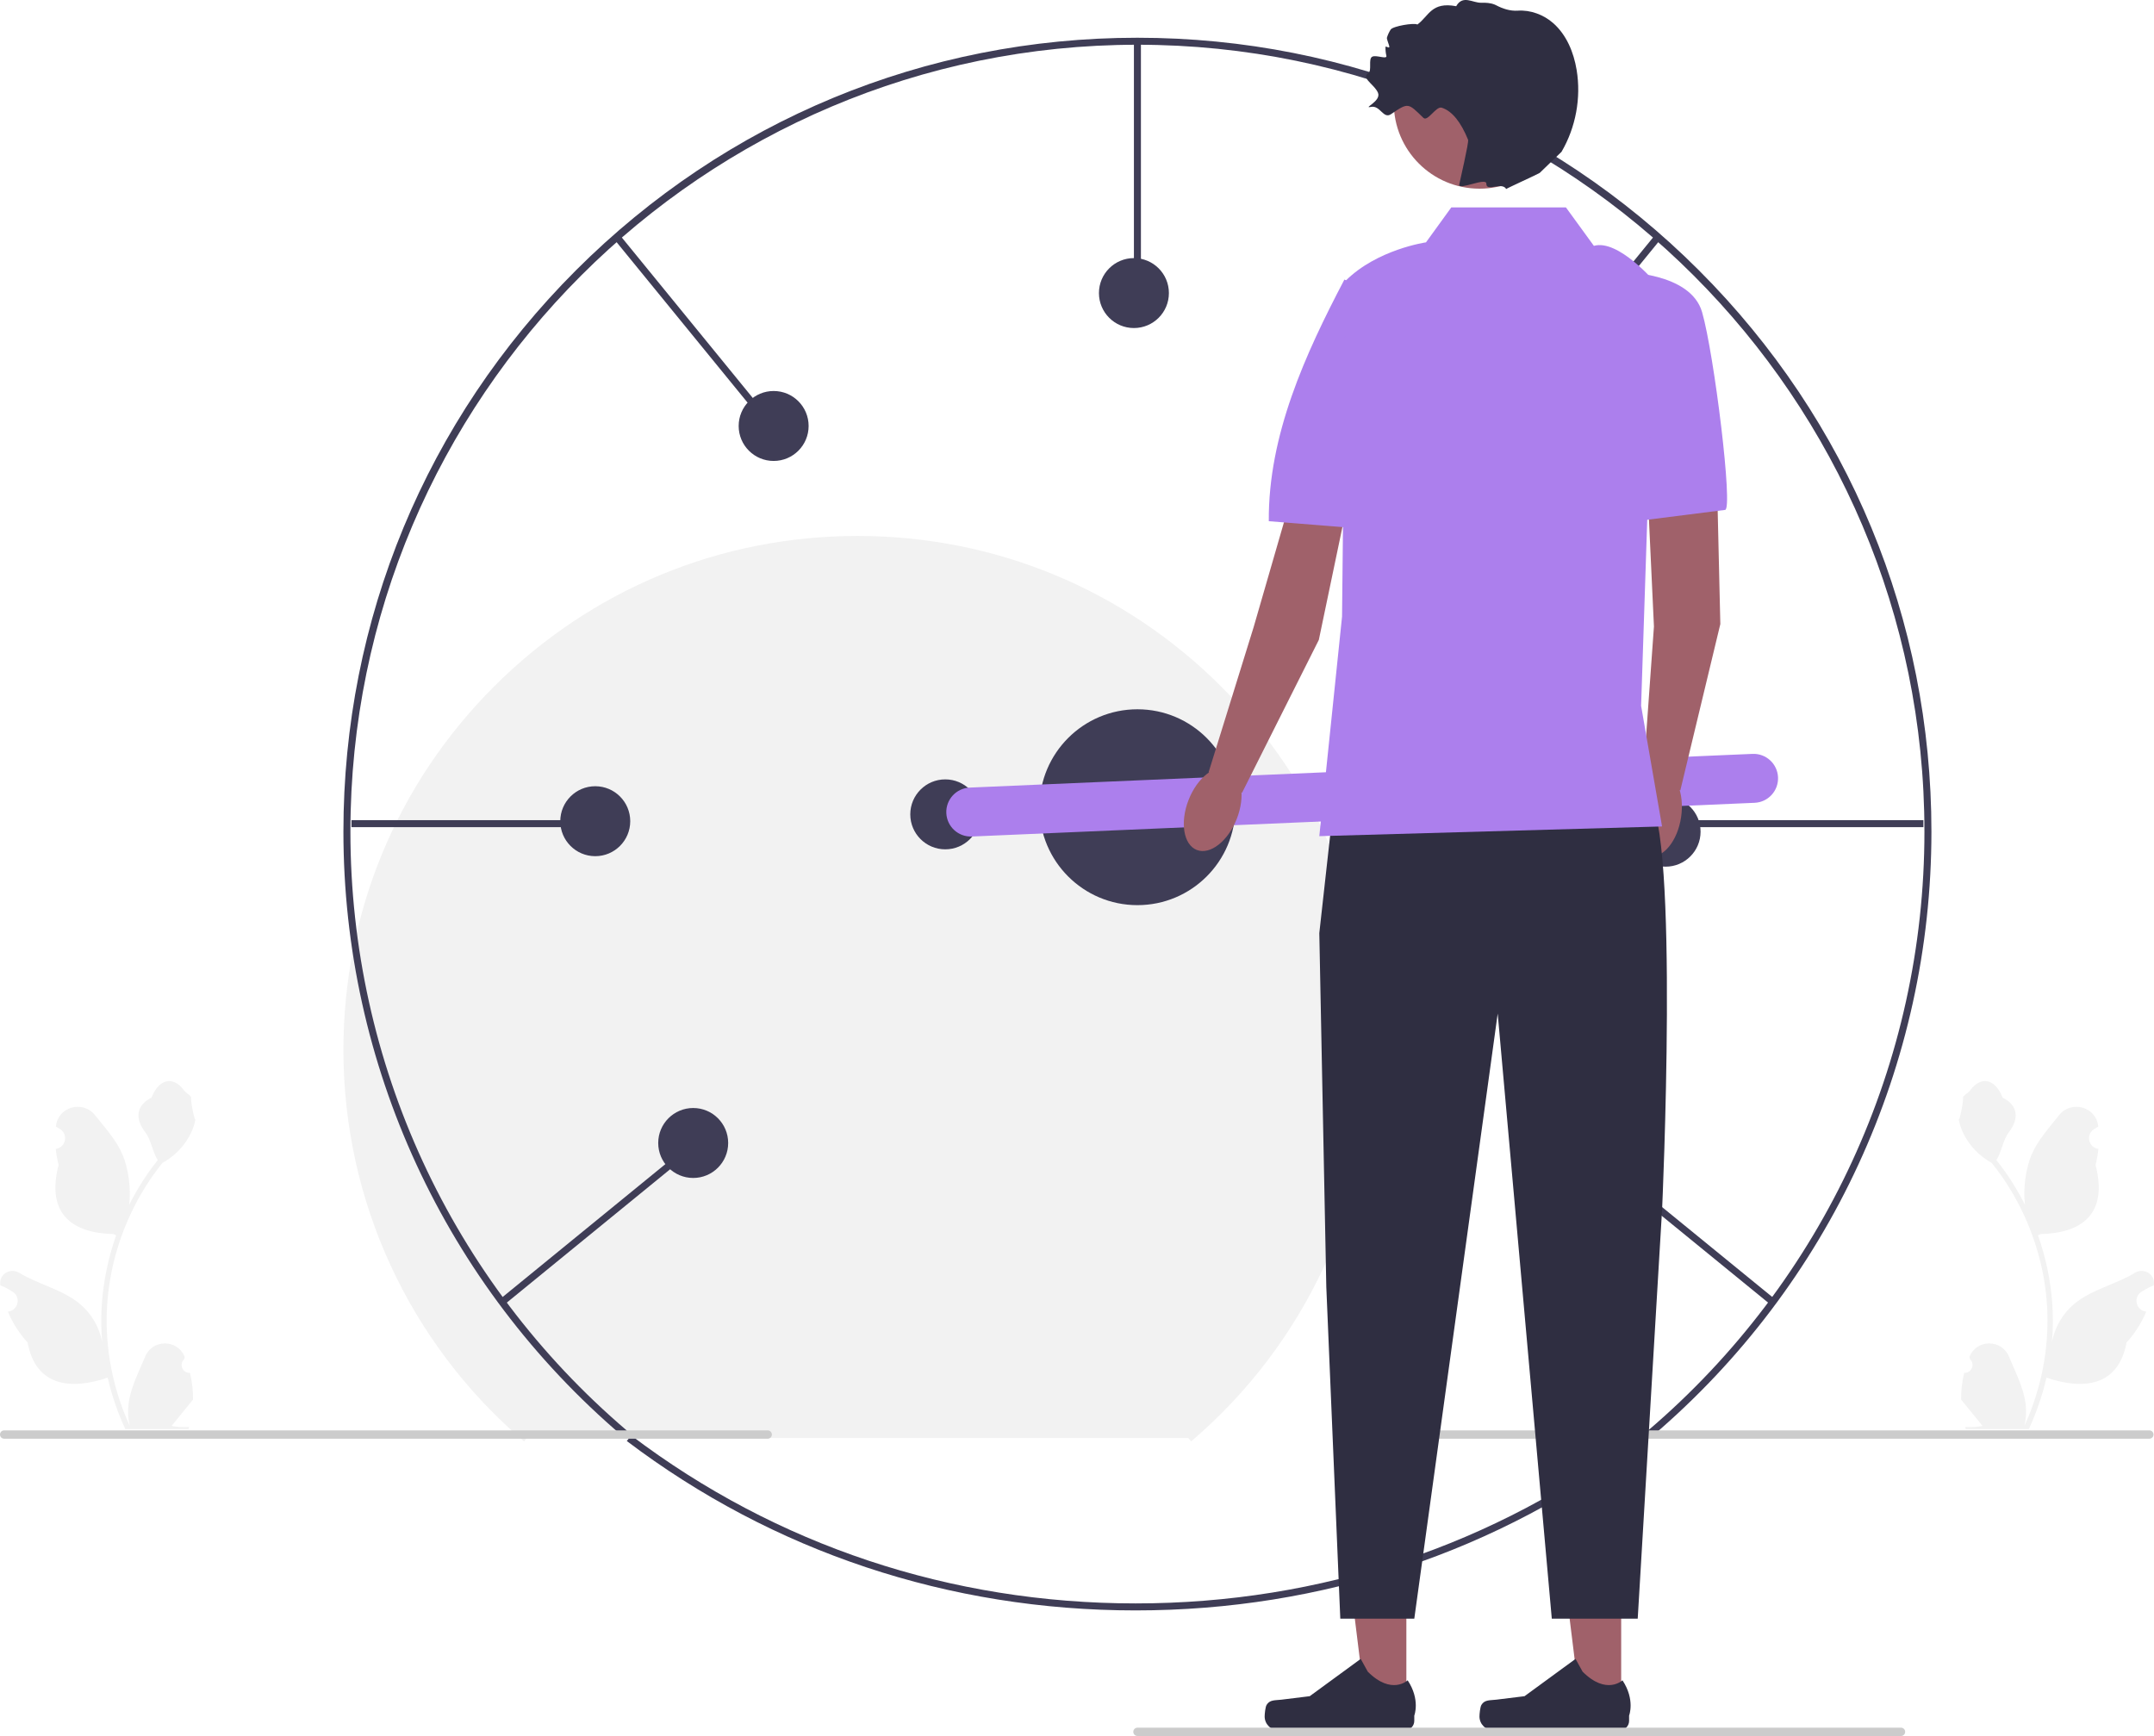
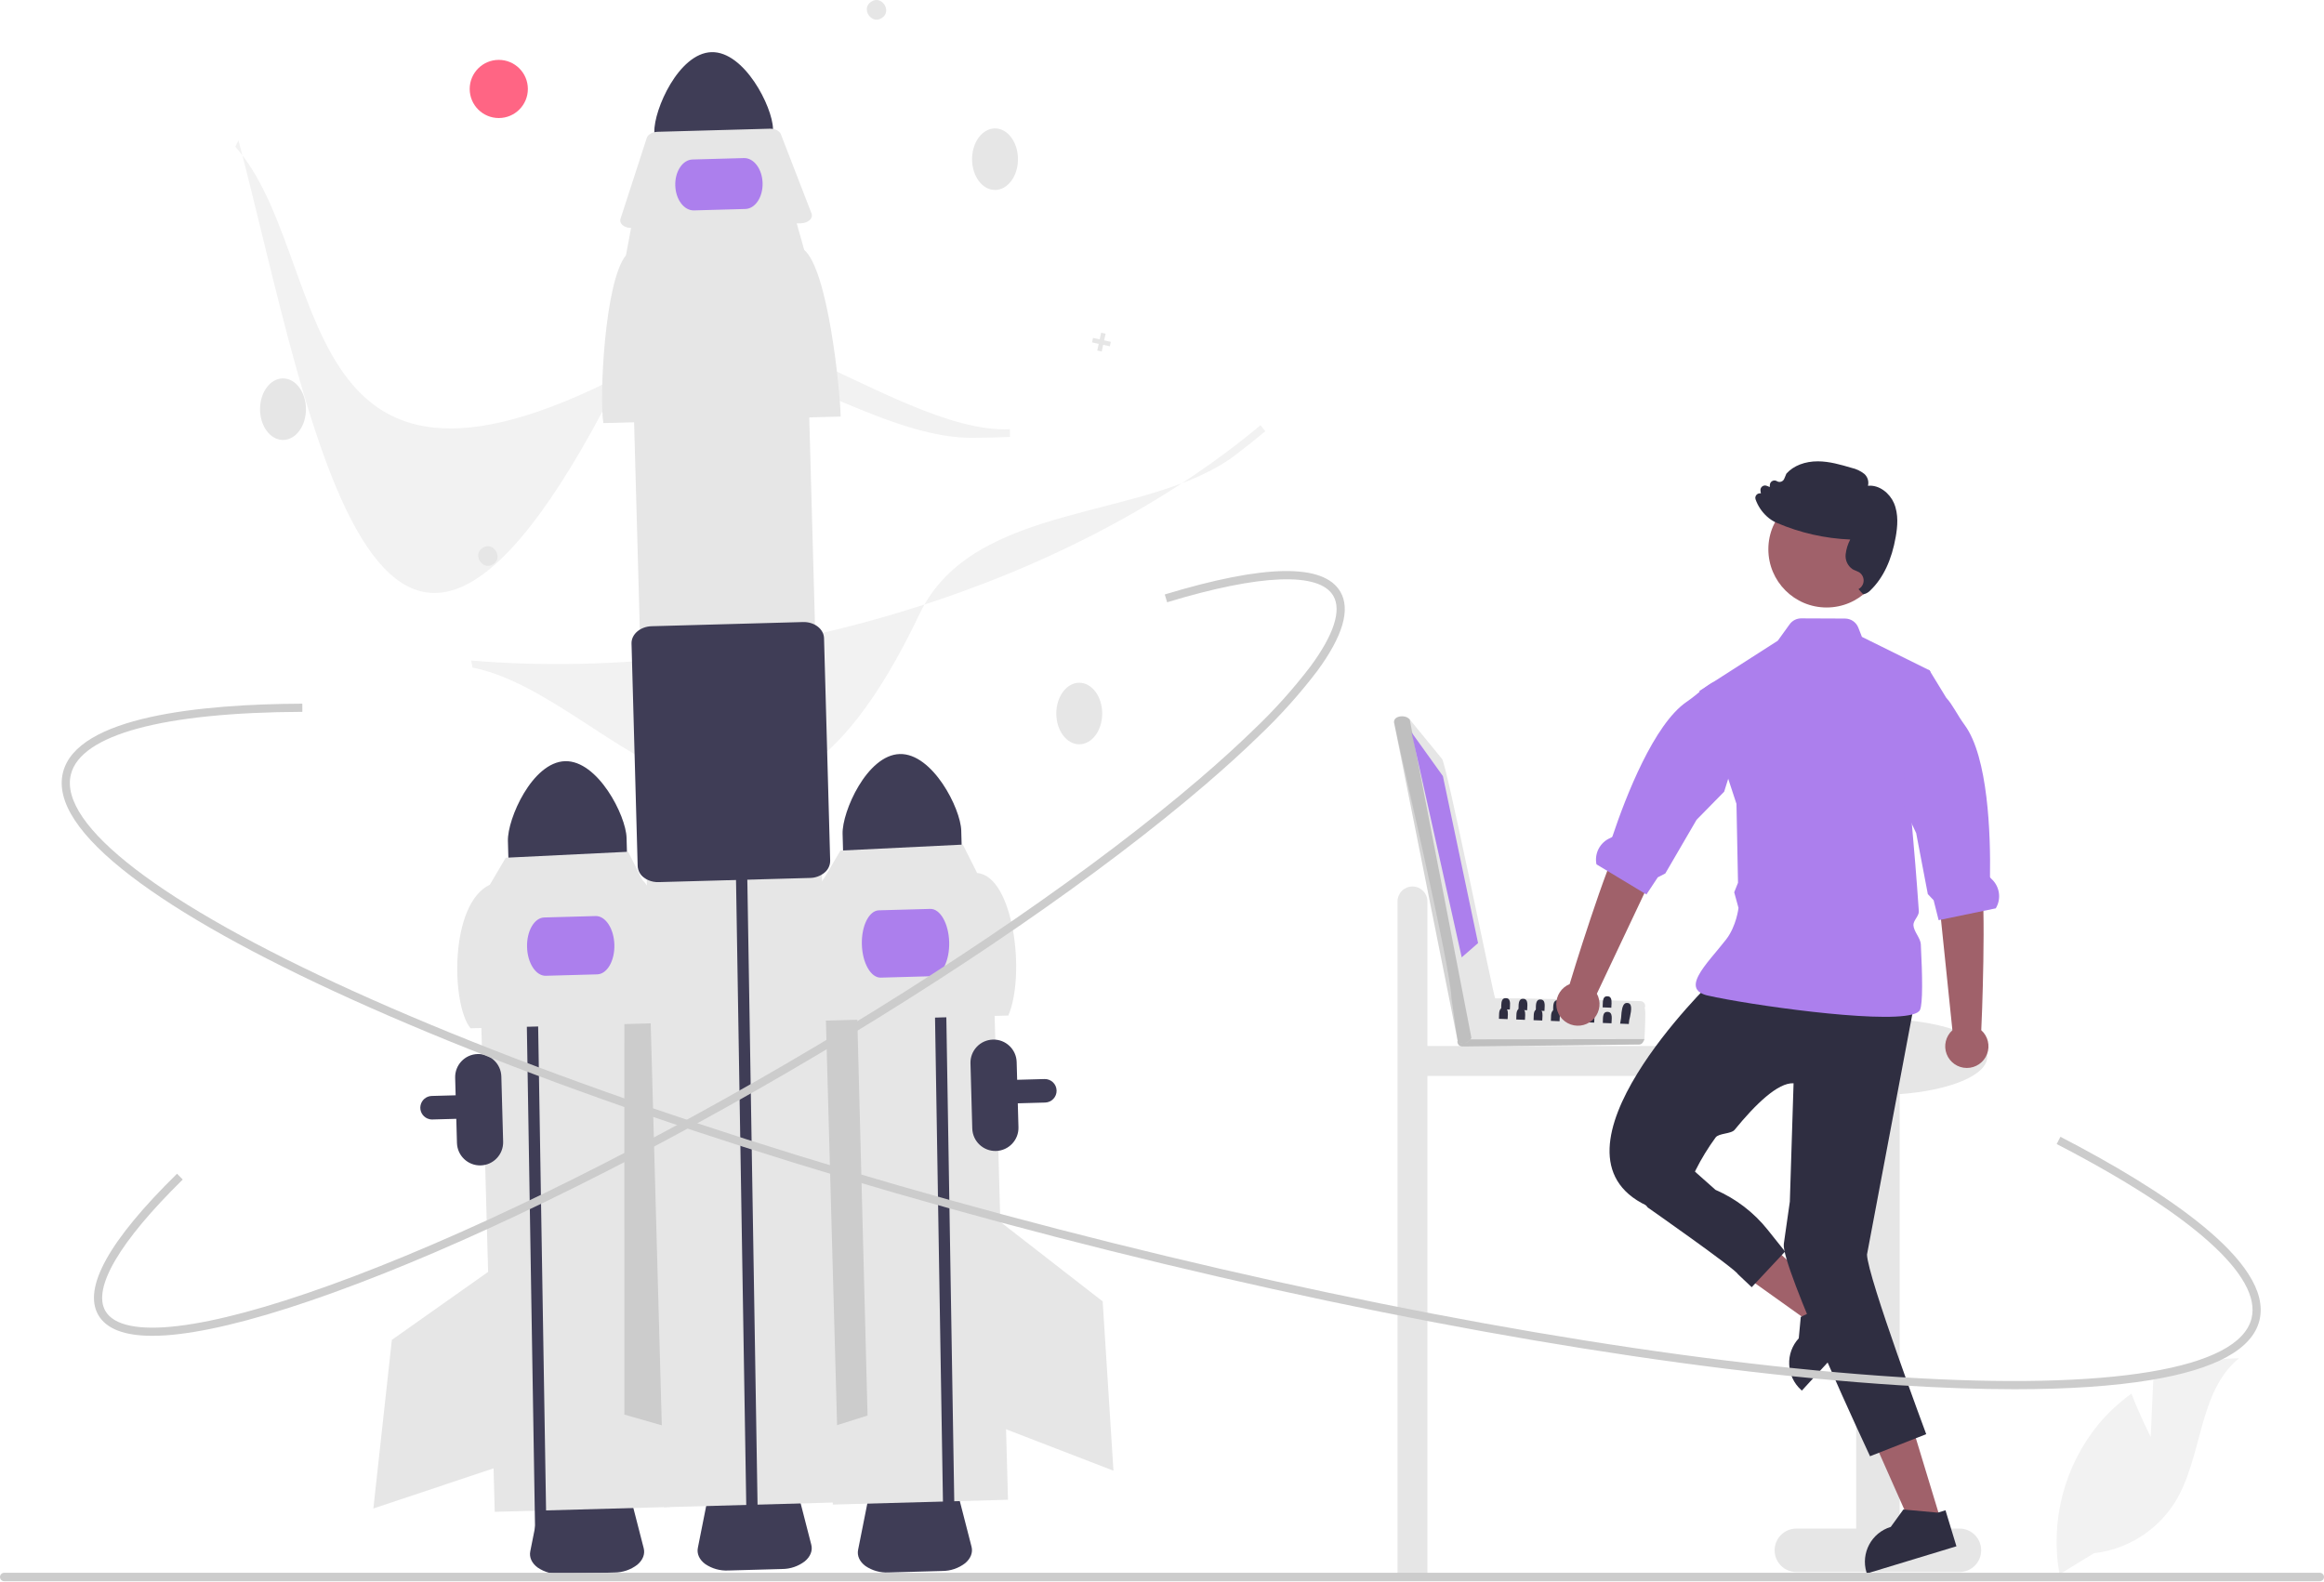
- <svg xmlns="http://www.w3.org/2000/svg" width="615.81" height="496.342" viewBox="0 0 615.81 496.342">
-   <path d="M324.648,460.435c-53.301,0-103.599-16.748-145.455-48.435l1.277-1.574c41.488,31.407,91.344,48.009,144.178,48.009,52.875,0,102.762-16.625,144.268-48.077l1.278,1.574c-41.874,31.73-92.203,48.503-145.545,48.503Z" fill="#3f3d56" />
-   <g>
-     <path d="M561.551,392.516c2.066,.129,3.208-2.437,1.645-3.933l-.155-.618c.02-.05,.041-.099,.062-.148,2.089-4.982,9.17-4.947,11.241,.042,1.839,4.428,4.179,8.864,4.756,13.546,.258,2.067,.142,4.172-.316,6.2,4.308-9.411,6.575-19.687,6.575-30.021,0-2.597-.142-5.193-.433-7.783-.239-2.119-.568-4.224-.995-6.31-2.306-11.277-7.299-22.018-14.5-30.99-3.462-1.892-6.349-4.851-8.093-8.397-.626-1.279-1.117-2.655-1.35-4.056,.394,.052,1.486-5.949,1.188-6.317,.549-.833,1.532-1.247,2.131-2.06,2.982-4.043,7.091-3.337,9.236,2.157,4.582,2.313,4.627,6.148,1.815,9.837-1.789,2.347-2.035,5.522-3.604,8.035,.162,.207,.329,.407,.491,.614,2.961,3.798,5.522,7.88,7.681,12.169-.61-4.766,.291-10.508,1.826-14.21,1.748-4.217,5.025-7.769,7.91-11.415,3.466-4.379,10.573-2.468,11.184,3.083,.006,.054,.012,.107,.017,.161-.429,.242-.848,.499-1.259,.77-2.339,1.547-1.531,5.174,1.241,5.602l.063,.01c-.155,1.544-.42,3.074-.807,4.579,3.702,14.316-4.29,19.53-15.701,19.764-.252,.129-.497,.258-.749,.381,1.156,3.255,2.08,6.594,2.764,9.979,.614,2.99,1.04,6.013,1.279,9.049,.297,3.83,.271,7.68-.052,11.503l.019-.136c.82-4.211,3.107-8.145,6.427-10.87,4.946-4.063,11.933-5.559,17.268-8.824,2.568-1.572,5.859,.459,5.411,3.437l-.022,.143c-.794,.323-1.569,.698-2.319,1.117-.429,.242-.848,.499-1.259,.77-2.339,1.547-1.531,5.174,1.241,5.602l.063,.01c.045,.006,.084,.013,.129,.019-1.363,3.236-3.262,6.239-5.639,8.829-2.315,12.497-12.256,13.683-22.89,10.044h-.006c-1.163,5.064-2.861,10.011-5.044,14.726h-18.02c-.065-.2-.123-.407-.181-.607,1.666,.103,3.346,.006,4.986-.297-1.337-1.641-2.674-3.294-4.011-4.935-.032-.032-.058-.065-.084-.097-.678-.84-1.363-1.673-2.041-2.512l-0-.001c-.042-2.578,.267-5.147,.879-7.64l.001-0Z" fill="#f2f2f2" />
-     <path d="M54.3,392.516c-2.066,.129-3.208-2.437-1.645-3.933l.155-.618c-.02-.05-.041-.099-.062-.148-2.089-4.982-9.17-4.947-11.241,.042-1.839,4.428-4.179,8.864-4.756,13.546-.258,2.067-.142,4.172,.316,6.2-4.308-9.411-6.575-19.687-6.575-30.021,0-2.597,.142-5.193,.433-7.783,.239-2.119,.568-4.224,.995-6.31,2.306-11.277,7.299-22.018,14.5-30.99,3.462-1.892,6.349-4.851,8.093-8.397,.626-1.279,1.117-2.655,1.35-4.056-.394,.052-1.486-5.949-1.188-6.317-.549-.833-1.532-1.247-2.131-2.06-2.982-4.043-7.091-3.337-9.236,2.157-4.582,2.313-4.627,6.148-1.815,9.837,1.789,2.347,2.035,5.522,3.604,8.035-.162,.207-.329,.407-.491,.614-2.961,3.798-5.522,7.88-7.681,12.169,.61-4.766-.291-10.508-1.826-14.21-1.748-4.217-5.025-7.769-7.91-11.415-3.466-4.379-10.573-2.468-11.184,3.083-.006,.054-.012,.107-.017,.161,.429,.242,.848,.499,1.259,.77,2.339,1.547,1.531,5.174-1.241,5.602l-.063,.01c.155,1.544,.42,3.074,.807,4.579-3.702,14.316,4.29,19.53,15.701,19.764,.252,.129,.497,.258,.749,.381-1.156,3.255-2.08,6.594-2.764,9.979-.614,2.99-1.04,6.013-1.279,9.049-.297,3.83-.271,7.68,.052,11.503l-.019-.136c-.82-4.211-3.107-8.145-6.427-10.87-4.946-4.063-11.933-5.559-17.268-8.824-2.568-1.572-5.859,.459-5.411,3.437l.022,.143c.794,.323,1.569,.698,2.319,1.117,.429,.242,.848,.499,1.259,.77,2.339,1.547,1.531,5.174-1.241,5.602l-.063,.01c-.045,.006-.084,.013-.129,.019,1.363,3.236,3.262,6.239,5.639,8.829,2.315,12.497,12.256,13.683,22.89,10.044h.006c1.163,5.064,2.861,10.011,5.044,14.726h18.02c.065-.2,.123-.407,.181-.607-1.666,.103-3.346,.006-4.986-.297,1.337-1.641,2.674-3.294,4.011-4.935,.032-.032,.058-.065,.084-.097,.678-.84,1.363-1.673,2.041-2.512l0-.001c.042-2.578-.267-5.147-.879-7.64l-.001-0Z" fill="#f2f2f2" />
-     <path d="M150.665,411.125l-.84,.985c-32.821-27.992-51.645-68.769-51.645-111.876,0-39.266,15.29-76.181,43.054-103.946,27.764-27.764,64.679-43.054,103.946-43.054s76.181,15.29,103.946,43.054c27.764,27.764,43.054,64.679,43.054,103.946,0,43.107-18.824,83.884-51.645,111.876l-.84-.985" fill="#f2f2f2" />
-     <path d="M472.428,410.552l-1.298-1.521c50.237-42.845,79.049-105.26,79.049-171.239,0-124.065-100.935-225-225-225S100.179,113.726,100.179,237.792c0,65.979,28.812,128.395,79.049,171.239l-1.298,1.521c-50.683-43.226-79.751-106.194-79.751-172.761,0-60.636,23.612-117.641,66.485-160.515C207.539,34.403,264.544,10.792,325.179,10.792s117.641,23.612,160.515,66.485c42.874,42.874,66.485,99.879,66.485,160.515,0,66.566-29.068,129.535-79.751,172.761Z" fill="#3f3d56" />
-     <path d="M395,410.152c0,.66,.53,1.19,1.19,1.19h218.29c.66,0,1.19-.53,1.19-1.19,0-.66-.53-1.19-1.19-1.19h-218.29c-.66,0-1.19,.53-1.19,1.19Z" fill="#ccc" />
-     <rect x="324.179" y="11.792" width="2" height="69.402" fill="#3f3d56" />
-     <rect x="100.479" y="234.493" width="69.401" height="2" fill="#3f3d56" />
-     <rect x="197.179" y="59.792" width="2" height="69.401" transform="translate(-15.10394 146.5896) rotate(-39.21836)" fill="#3f3d56" />
-     <rect x="135.478" y="349.492" width="69.402" height="2" transform="translate(-183.314 186.6379) rotate(-39.23231)" fill="#3f3d56" />
-     <rect x="480.479" y="234.493" width="69.401" height="2" fill="#3f3d56" />
-     <rect x="417.479" y="93.492" width="69.401" height="2" transform="translate(93.08822 385.0928) rotate(-50.78538)" fill="#3f3d56" />
-     <rect x="479.18" y="315.791" width="2" height="69.402" transform="translate(-94.96923 500.8953) rotate(-50.78127)" fill="#3f3d56" />
-     <circle cx="325.179" cy="230.792" r="28" fill="#3f3d56" />
-     <circle cx="454.179" cy="327.792" r="10" fill="#3f3d56" />
-     <circle cx="476.179" cy="237.792" r="10" fill="#3f3d56" />
-     <circle cx="428.179" cy="121.792" r="10" fill="#3f3d56" />
-     <circle cx="324.179" cy="83.792" r="10" fill="#3f3d56" />
-     <circle cx="221.179" cy="121.792" r="10" fill="#3f3d56" />
-     <circle cx="170.179" cy="234.792" r="10" fill="#3f3d56" />
-     <circle cx="198.179" cy="326.792" r="10" fill="#3f3d56" />
-     <g>
-       <circle cx="270.241" cy="232.834" r="10" fill="#3f3d56" />
-       <rect x="270.433" y="220.356" width="238" height="14" rx="7" ry="7" transform="translate(-9.42125 16.96564) rotate(-2.46588)" fill="#ac7fed" />
-     </g>
-     <g>
-       <g>
-         <polygon points="402.067 487.721 390.405 487.72 384.856 442.734 402.07 442.735 402.067 487.721" fill="#a0616a" />
-         <path d="M362.109,487.456h0c-.363,.612-.555,2.586-.555,3.297h0c0,2.186,1.772,3.958,3.958,3.958h36.119c1.491,0,2.7-1.209,2.7-2.7v-1.504s1.787-4.519-1.892-10.09c0,0-4.572,4.362-11.404-2.47l-2.015-3.65-14.583,10.665-8.083,.995c-1.768,.218-3.336-.034-4.246,1.498Z" fill="#2f2e41" />
-       </g>
-       <g>
-         <polygon points="463.481 487.721 451.818 487.72 446.27 442.734 463.484 442.735 463.481 487.721" fill="#a0616a" />
-         <path d="M423.523,487.456h0c-.363,.612-.555,2.586-.555,3.297h0c0,2.186,1.772,3.958,3.958,3.958h36.119c1.491,0,2.7-1.209,2.7-2.7v-1.504s1.787-4.519-1.892-10.09c0,0-4.572,4.362-11.404-2.47l-2.015-3.65-14.583,10.665-8.083,.995c-1.768,.218-3.336-.034-4.246,1.498Z" fill="#2f2e41" />
-       </g>
-       <g>
-         <polygon points="490.594 125.591 491.828 178.425 480.393 225.977 469.747 222.439 472.848 179.12 470.12 120.749 490.594 125.591" fill="#a0616a" />
-         <ellipse cx="473.298" cy="232.508" rx="12.466" ry="7.402" transform="translate(175.3206 667.5723) rotate(-81.75525)" fill="#a0616a" />
-         <path d="M463.68,77.795s19.621-.045,22.935,11.453c3.445,11.955,8.941,56.542,6.564,56.544l-24.497,3.096-5.002-71.093Z" fill="#ac7fed" />
-       </g>
-       <g>
-         <polygon points="387.854 131.222 377.042 182.952 355.093 226.658 345.53 220.793 358.401 179.313 375.018 121.851 387.854 131.222" fill="#a0616a" />
-         <ellipse cx="346.698" cy="231.405" rx="12.466" ry="7.402" transform="translate(4.79208 469.8336) rotate(-68.61132)" fill="#a0616a" />
-         <path d="M384.357,79.922s10.729,4.785,13.73,16.368c2.729,10.536,9.477,56.901-10.349,54.725l-25-2c-.177-24.608,10.446-47.809,21.619-69.092Z" fill="#ac7fed" />
-       </g>
-       <path d="M381.179,230.792l-4,36,2,101.157,4,94.843h21.157l23.843-173,15.465,173h24.567l6.968-117s5-109-4-118-90,3-90,3Z" fill="#2f2e41" />
-       <path d="M447.679,59.292h-32.76l-7.24,10s-14,2-23,11l-1,96-6.5,62.776,97.992-2.776-5.992-34.5,3.992-121.087s-10.492-12.413-17.492-10.413l-8-11Z" fill="#ac7fed" />
-       <circle cx="422.985" cy="29.433" r="24.512" fill="#a0616a" />
-       <path d="M444.044,6.608c-2.742-2.415-6.506-3.805-10.096-3.559-2.176,.149-4.29-.535-6.222-1.548-.131-.069-.264-.131-.4-.187-1.218-.503-2.572-.56-3.89-.528-2.402,.058-5.243-2.351-7.123,.99-7.119-1.341-7.776,2.796-11.09,5.234-.939-.554-7.011,.455-7.65,1.451-.487,.759-.825,1.532-1.054,2.282-.147,.481,.741,2.238,.674,2.691s-1.091-.397-1.099,.009c-.023,1.087,.129,1.969,.256,2.461,.325,1.255-3.008-.353-4.102,.344-1.094,.697,.021,3.92-1.049,4.653-1.277,.875-.431,1.841,.681,2.984,.767,.788,1.661,1.659,2.074,2.642,1.014,2.409-4.557,4.544-1.993,4.035,2.646-.525,3.509,3.593,5.735,2.07,5.037-3.447,4.855-3.164,9.25,1.07,1.221,1.176,3.618-3.428,5.232-2.912,3.041,.974,5.526,4.237,7.534,9.169,.284,.698-2.41,12.088-2.534,12.831-.288,1.732,7.776-2.176,7.754-.287-.028,2.493,4.403-.649,5.679,1.536,.16-.199,9.15-4.287,9.581-4.605l6.229-6.021c4.083-6.987,5.642-15.415,4.329-23.4-.827-5.03-2.882-10.038-6.707-13.407Z" fill="#2f2e41" />
-     </g>
-     <path d="M324,495.152c0,.66,.53,1.19,1.19,1.19h218.29c.66,0,1.19-.53,1.19-1.19,0-.66-.53-1.19-1.19-1.19h-218.29c-.66,0-1.19,.53-1.19,1.19Z" fill="#ccc" />
-     <path d="M0,410.152c0,.66,.53,1.19,1.19,1.19H219.48c.66,0,1.19-.53,1.19-1.19,0-.66-.53-1.19-1.19-1.19H1.19c-.66,0-1.19,.53-1.19,1.19Z" fill="#ccc" />
-   </g>
+ <svg xmlns="http://www.w3.org/2000/svg" data-name="Layer 1" width="855.157" height="581.907" viewBox="0 0 855.157 581.907">
+   <path d="M696.927,503.797a5.5,5.5,0,0,1,5.5,5.5v53.206h105.5a5.5,5.5,0,0,1,0,11h-105.5v184h-11V509.297A5.5,5.5,0,0,1,696.927,503.797Z" transform="translate(-177.1854 -177.5591)" fill="#e6e6e6" />
+   <path d="M403.333,756.253l-19.832.548a13.812,13.812,0,0,1-8.486-2.379c-2.154-1.602-3.142-3.768-2.708-5.943l3.903-19.613c.735-3.7,5.27-6.497,10.78-6.649l10.952-.302c5.51-.152,10.192,2.39,11.13,6.044l4.979,19.368c.552,2.148-.314,4.365-2.376,6.083A13.812,13.812,0,0,1,403.333,756.253Z" transform="translate(-177.1854 -177.5591)" fill="#3f3d56" />
+   <path d="M523.963,755.693l-19.832.548a13.812,13.812,0,0,1-8.486-2.379c-2.154-1.602-3.142-3.768-2.708-5.943l3.903-19.613c.735-3.7,5.27-6.497,10.78-6.649l10.952-.302c5.51-.152,10.192,2.39,11.13,6.044l4.979,19.368c.552,2.148-.314,4.365-2.376,6.083A13.812,13.812,0,0,1,523.963,755.693Z" transform="translate(-177.1854 -177.5591)" fill="#3f3d56" />
+   <path d="M334.467,589.188a4.331,4.331,0,0,1,1.595-8.308L561.53,574.655a4.33,4.33,0,0,1,4.449,4.208l0,0a4.336,4.336,0,0,1-4.209,4.448l-0-0-225.468,6.226A4.307,4.307,0,0,1,334.467,589.188Z" transform="translate(-177.1854 -177.5591)" fill="#3f3d56" />
+   <rect x="356.219" y="515.396" width="64.474" height="217.68" transform="translate(-194.2683 -166.5985) rotate(-1.58175)" fill="#e6e6e6" />
+   <polygon points="242.126 333.079 229.737 366.828 229.748 520.587 244.844 524.916 242.126 333.079" fill="#ccc" />
+   <path d="M385.116,457.681c-12.057.342-21.257,21.209-21.036,29.352l.407,14.742,43.659-1.206-.407-14.742C407.511,477.685,397.174,457.357,385.116,457.681Z" transform="translate(-177.1854 -177.5591)" fill="#3f3d56" />
+   <path d="M354.063,606.44a8.51,8.51,0,0,1-8.731-8.262l-.662-23.991a8.5,8.5,0,1,1,16.994-.469l.662,23.991A8.51,8.51,0,0,1,354.063,606.44Z" transform="translate(-177.1854 -177.5591)" fill="#3f3d56" />
+   <polyline points="193.233 339.284 192.928 323.429 197.086 323.326 197.391 339.13 201.16 569.476 197.001 569.591" fill="#3f3d56" />
+   <path d="M425.067,553.92l-74.739,2.064c-7.139-8.705-7.787-45.793,7.111-52.851l5.842-9.92,45.043-2.199,5.264,10.445C420.999,507.764,424.82,544.62,425.067,553.92Z" transform="translate(-177.1854 -177.5591)" fill="#e6e6e6" />
+   <path d="M396.936,536.132l-18.9.522c-3.647.101-6.748-4.631-6.911-10.546s2.672-10.811,6.319-10.912l18.9-.522c3.647-.101,6.748,4.631,6.911,10.546S400.583,536.032,396.936,536.132Z" transform="translate(-177.1854 -177.5591)" fill="#ac7fed" />
+   <polygon points="183.151 465.568 144.192 493.088 137.386 555.138 182.834 539.953 183.151 465.568" fill="#e6e6e6" />
+   <rect x="480.63" y="512.731" width="64.474" height="217.68" transform="translate(-194.1474 -163.1654) rotate(-1.58175)" fill="#e6e6e6" />
+   <polygon points="301.996 333.806 315.257 367.222 319.236 520.93 304.257 525.649 301.996 333.806" fill="#ccc" />
+   <ellipse cx="397.132" cy="262.584" rx="8.447" ry="11.327" fill="#e6e6e6" />
+   <path d="M508.269,455.051c-12.057.342-21.257,21.209-21.036,29.352l.407,14.742,43.659-1.206L530.892,483.197C530.663,475.054,520.326,454.727,508.269,455.051Z" transform="translate(-177.1854 -177.5591)" fill="#3f3d56" />
+   <polyline points="343.567 344.247 343.262 328.392 347.42 328.288 347.725 344.093 351.494 574.439 347.335 574.554" fill="#3f3d56" />
+   <path d="M548.219,551.29l-74.739,2.064c-1.303-7.877.383-44.633,7.111-52.851l5.842-9.92,45.043-2.199,5.264,10.445C550.039,499.912,554.691,536.032,548.219,551.29Z" transform="translate(-177.1854 -177.5591)" fill="#e6e6e6" />
+   <path d="M520.18,536.813l-18.9.522c-3.647.101-6.768-5.374-6.957-12.202s2.626-12.466,6.273-12.567l18.9-.522c3.647-.101,6.768,5.374,6.957,12.202S523.827,536.712,520.18,536.813Z" transform="translate(-177.1854 -177.5591)" fill="#ac7fed" />
+   <polygon points="368.086 449.662 405.749 478.93 409.715 541.227 365.009 523.983 368.086 449.662" fill="#e6e6e6" />
+   <path d="M534.754,338.68c-40.413,0-86.857-44.846-127.949-23.539-124.415,64.514-107.289-43.44-143.032-83.589l1.173-2.354c27.059,103.218,51.543,267.692,142.399,83.205,22.759-46.214,97.455,25.22,141.423,23.113l.076,2.829Q541.88,338.681,534.754,338.68Z" transform="translate(-177.1854 -177.5591)" fill="#f2f2f2" />
+   <path d="M631.751,345.026c-32.216,24.4-96.316,16.691-116.208,58.487-60.228,126.545-111.754,30.148-164.488,19.724l-.486-2.585c52.79,4.378,109.414-2.415,163.751-19.648,49.104-15.571,92.915-38.736,126.692-66.962l1.769,2.209Q637.432,340.725,631.751,345.026Z" transform="translate(-177.1854 -177.5591)" fill="#f2f2f2" />
+   <ellipse cx="104.132" cy="150.584" rx="8.447" ry="11.327" fill="#e6e6e6" />
+   <ellipse cx="366.132" cy="58.584" rx="8.447" ry="11.327" fill="#e6e6e6" />
+   <path d="M358.656,385.188c-3.862,2.573-7.815-3.551-3.878-6.01C358.639,376.605,362.592,382.729,358.656,385.188Z" transform="translate(-177.1854 -177.5591)" fill="#e6e6e6" />
+   <path d="M501.656,184.188c-3.862,2.573-7.815-3.551-3.878-6.01C501.639,175.605,505.592,181.729,501.656,184.188Z" transform="translate(-177.1854 -177.5591)" fill="#e6e6e6" />
+   <polygon points="408.749 125.801 406.292 125.262 406.83 122.804 405.192 122.445 404.653 124.903 402.196 124.365 401.837 126.003 404.294 126.542 403.756 128.999 405.394 129.358 405.933 126.9 408.39 127.439 408.749 125.801" fill="#e6e6e6" />
+   <circle cx="183.535" cy="32.737" r="10.702" fill="#ff6584" />
+   <path d="M439.001,196.75c-12.057.342-21.257,21.209-21.036,29.352l.407,14.742,43.659-1.206-.407-14.742C461.396,216.753,451.059,196.426,439.001,196.75Z" transform="translate(-177.1854 -177.5591)" fill="#3f3d56" />
+   <path d="M464.998,754.968l-19.832.548a13.812,13.812,0,0,1-8.486-2.379c-2.154-1.602-3.142-3.768-2.708-5.943l3.903-19.613c.736-3.7,5.27-6.497,10.78-6.649l10.952-.302c5.51-.152,10.192,2.39,11.13,6.044l4.979,19.368c.552,2.148-.314,4.365-2.376,6.083A13.812,13.812,0,0,1,464.998,754.968Z" transform="translate(-177.1854 -177.5591)" fill="#3f3d56" />
+   <rect x="415.453" y="291.401" width="64.474" height="440.016" transform="translate(-191.1314 -165.0065) rotate(-1.58175)" fill="#e6e6e6" />
+   <polyline points="270.868 325.949 270.563 310.094 274.721 309.991 275.026 325.795 278.795 556.141 274.636 556.256" fill="#3f3d56" />
+   <path d="M486.531,330.851,399.205,333.262c-1.523-9.203.447-52.15,8.308-61.752l2.154-11.462,60.297-1.665,3.155,11.171C481.778,276.922,486.242,319.985,486.531,330.851Z" transform="translate(-177.1854 -177.5591)" fill="#e6e6e6" />
+   <path d="M471.87,259.735l-62.223,1.718c-2.297.063-4.193-1.142-4.236-2.693a1.952,1.952,0,0,1,.097-.658l9.665-29.775c.414-1.275,2.061-2.211,3.984-2.264l41.264-1.139c1.923-.053,3.619.791,4.103,2.041l11.293,29.196c.578,1.493-.756,3.047-2.98,3.471A6.081,6.081,0,0,1,471.87,259.735Z" transform="translate(-177.1854 -177.5591)" fill="#e6e6e6" />
+   <path d="M415.786,501.486a7.626,7.626,0,0,1-1.581-.915,5.604,5.604,0,0,1-2.379-4.321l-2.261-81.878c-.093-3.389,3.225-6.241,7.398-6.356l55.703-1.538c4.173-.116,7.643,2.549,7.737,5.938l2.261,81.878a5.603,5.603,0,0,1-2.137,4.446,8.506,8.506,0,0,1-5.261,1.91l-55.702,1.538A8.92,8.92,0,0,1,415.786,501.486Z" transform="translate(-177.1854 -177.5591)" fill="#3f3d56" />
+   <path d="M451.438,254.466l-18.9.522c-3.647.101-6.731-4.02-6.874-9.184s2.709-9.449,6.356-9.55l18.9-.522c3.647-.101,6.731,4.02,6.874,9.184S455.085,254.365,451.438,254.466Z" transform="translate(-177.1854 -177.5591)" fill="#ac7fed" />
+   <path d="M898.194,740.087h-22V580.21c18.402-1.32,32.233-6.955,32.233-13.707,0-7.732-18.132-14-40.5-14s-40.5,6.268-40.5,14c0,6.818,14.1,12.494,32.767,13.742V740.087h-22a8,8,0,0,0,0,16h60a8,8,0,0,0,0-16Z" transform="translate(-177.1854 -177.5591)" fill="#e6e6e6" />
+   <polygon points="676.847 481.363 669.62 489.238 635.806 465.112 646.471 453.489 676.847 481.363" fill="#a0616a" />
+   <path d="M835.554,679.707a13.322,13.322,0,0,0,4.336,9.307l.318.296,9.478-10.329,13.821-15.064-10.203-9.367-1.842,2.012-.192.207-9.182,4.343-1.946.925-.333.155-.732,7.865v.007A13.283,13.283,0,0,0,835.554,679.707Z" transform="translate(-177.1854 -177.5591)" fill="#2f2e41" />
+   <polygon points="714.287 559.924 704.06 563.031 687.21 525.063 702.304 520.478 714.287 559.924" fill="#a0616a" />
+   <path d="M863.987,756.202l.126.422,32.976-10.018-4.025-13.251-2.604.792-.274.081-12.26-1.125-.363-.03-4.639,6.4a13.413,13.413,0,0,0-8.938,16.728Z" transform="translate(-177.1854 -177.5591)" fill="#2f2e41" />
+   <path id="ad16ec3e-8c70-4d69-a6df-f9bf45b483f6-216" data-name="Path 17" d="M807.142,538.687s-65.294,63.042-24.016,82.556h12.758a84.503,84.503,0,0,1,12.611-25.108c1.205-1.577,5.721-1.257,6.975-2.794,7.657-9.387,15.958-17.448,21.691-17.128l-1.372,43.558L833.571,635.308c-1.165,8.032,31.727,78.161,31.727,78.161L885.972,705.344s-21.54-57.762-21.792-66.089L881.442,547.693Z" transform="translate(-177.1854 -177.5591)" fill="#2f2e41" />
+   <path d="M801.698,541.796a3.89,3.89,0,0,0,1.273,1.154,8.99,8.99,0,0,0,2.671.991c14.701,3.337,62.726,10.255,75.192,6.955,1.532-.4,2.53-.962,2.856-1.702,1.043-2.338.91-12.215.296-24.142-.111-2.234-2.575-4.654-2.723-6.992-.104-1.753,2.109-3.403,1.99-5.186-.814-12.06-1.864-24.349-2.567-32.118-.444-4.994-.747-8.116-.747-8.116l7.584-47.817-.355-.585-.4-.2-24.453-12.104-1.332-3.403a5.267,5.267,0,0,0-4.876-3.337l-16.107-.067a5.249,5.249,0,0,0-4.284,2.175l-4.365,6.045-28.855,18.497.111.34,13.54,41.203.067,3.211v.007l.503,25.821-1.398,3.5,1.576,5.741s-.725,6.711-4.609,11.697c-3.522,4.528-8.005,9.248-10.033,13.081v.007C801.128,538.571,800.751,540.405,801.698,541.796Z" transform="translate(-177.1854 -177.5591)" fill="#ac7fed" />
+   <path id="ef5568b9-6037-4ec0-9cfc-fa22633e4b80-217" data-name="Path 18" d="M779.991,617.498l3.49,4.41s32.098,22.456,33.2,24.555l5.073,4.8,12.274-13.12-6.383-8a50.107,50.107,0,0,0-19.221-14.716h0l-9.782-8.679Z" transform="translate(-177.1854 -177.5591)" fill="#2f2e41" />
+   <path d="M895.61,556.69l-5.845-56.578L888.222,476.827l16.36-2.958s-.648,16.65,1.495,26.044c2.115,9.27.281,55.535.15,56.773a7.96,7.96,0,1,1-10.617.005Z" transform="translate(-177.1854 -177.5591)" fill="#a0616a" />
+   <path d="M876.128,471.006l4.558,9.751,1.591,3.396,4.284,22.433,2.138,2.271,1.842,7.332.866-.178,15.611-3.233,4.55-.94A8.65,8.65,0,0,0,909.999,501.015c-.311-.281-.57-.555-.562-.814.259-15.604-.695-44.096-9.315-55.823-2.738-3.722-4.38-7.428-6.77-10.018-.007-.007-.007-.015-.015-.015l-5.815-9.522-.355-.585-.4-.2Z" transform="translate(-177.1854 -177.5591)" fill="#ac7fed" />
+   <circle id="af7fa85c-211d-4c02-a612-cf38cfa53f1c" data-name="Ellipse 5" cx="672.128" cy="202.131" r="21.431" fill="#a0616a" />
+   <path d="M874.761,375.079c.628-3.601,1.117-8.27-.681-12.42-1.519-3.493-5.32-6.768-9.545-6.326a4.399,4.399,0,0,0-1.373-4.399,11.555,11.555,0,0,0-4.688-2.204c-3.971-1.167-8.084-2.377-12.332-2.4-4.767-.026-8.99,1.607-11.58,4.486l-.063.093-.776,1.854a1.868,1.868,0,0,1-1.149,1.057,1.836,1.836,0,0,1-1.553-.19,1.695,1.695,0,0,0-2.581,1.366l-.041.791-1.112-.443a1.69,1.69,0,0,0-2.299,1.851l.148.941a1.811,1.811,0,0,0-1.38.311,1.655,1.655,0,0,0-.589,1.86,15.398,15.398,0,0,0,4.284,6.4,12.802,12.802,0,0,0,2.908,1.977q.329.166.685.315a76.252,76.252,0,0,0,26.963,6.108,15.654,15.654,0,0,0-1.674,5.372,5.875,5.875,0,0,0,2.514,5.541,7.399,7.399,0,0,0,1.204.552,7.941,7.941,0,0,1,1.155.534,3.598,3.598,0,0,1-.148,6.243s1.595,1.947,1.85,1.914a4.982,4.982,0,0,0,2.625-1.553C870.173,390.202,873.278,383.602,874.761,375.079Z" transform="translate(-177.1854 -177.5591)" fill="#2f2e41" />
+   <path d="M968.583,706.352l.931-20.943a67.64,67.64,0,0,1,31.55-7.986c-15.153,12.389-13.259,36.269-23.532,52.929a40.686,40.686,0,0,1-29.835,18.801l-12.68,7.764a68.176,68.176,0,0,1,14.37-55.246A65.854,65.854,0,0,1,961.489,690.425C964.526,698.433,968.583,706.352,968.583,706.352Z" transform="translate(-177.1854 -177.5591)" fill="#f2f2f2" />
+   <path d="M1032.342,757.913a1.549,1.549,0,0,1-1.553,1.553H178.739a1.553,1.553,0,0,1,0-3.106h852.05A1.549,1.549,0,0,1,1032.342,757.913Z" transform="translate(-177.1854 -177.5591)" fill="#ccc" />
+   <path d="M543.683,601.125a8.51,8.51,0,0,1-8.731-8.262l-.662-23.991a8.5,8.5,0,0,1,16.994-.469l.662,23.991A8.51,8.51,0,0,1,543.683,601.125Z" transform="translate(-177.1854 -177.5591)" fill="#3f3d56" />
+   <path d="M918.54,688.807q-19.368,0-42.457-1.464c-79.614-5.056-182.738-22.633-290.376-49.492-107.638-26.859-206.93-59.794-279.585-92.734-35.393-16.047-62.556-31.236-80.735-45.147-19.247-14.727-27.666-27.564-25.024-38.153,5.148-20.629,50.731-25.142,88.064-25.295l.013,3c-51.268.21-81.514,8.387-85.166,23.022-4.652,18.64,33.287,47.741,104.087,79.841,72.496,32.868,171.605,65.739,279.073,92.557,107.467,26.816,210.401,44.363,289.84,49.408,77.579,4.928,124.743-2.938,129.395-21.578,3.862-15.477-21.598-38.275-71.689-64.198l1.379-2.664c36.397,18.836,78.646,45.852,73.222,67.589-2.643,10.589-16.105,17.965-40.015,21.923C954.935,687.676,938.194,688.807,918.54,688.807Z" transform="translate(-177.1854 -177.5591)" fill="#ccc" />
+   <path d="M233.244,669.154c-10.246,0-16.907-2.546-19.855-7.607-5.814-9.98,3.923-27.493,28.941-52.051l2.102,2.141c-23.239,22.812-33.343,40.001-28.451,48.4,3.096,5.312,12.309,7.217,26.648,5.504,14.235-1.699,33.101-6.765,56.072-15.055,47.291-17.067,106.623-45.856,167.065-81.064,60.44-35.207,114.75-72.616,152.927-105.335,7.333-6.286,13.987-12.333,19.779-17.971a196.96,196.96,0,0,0,20.976-23.377c8.563-11.627,11.453-20.581,8.358-25.895-5.17-8.875-26.888-8.04-61.156,2.353l-.87-2.871c36.766-11.149,58.507-11.483,64.619-.992,3.797,6.519.926,16.337-8.534,29.184a199.923,199.923,0,0,1-21.299,23.748c-5.837,5.683-12.539,11.772-19.92,18.1-38.31,32.833-92.777,70.354-153.369,105.649-60.594,35.297-120.1,64.168-167.556,81.295-23.185,8.367-42.273,13.485-56.735,15.211A82.698,82.698,0,0,1,233.244,669.154Z" transform="translate(-177.1854 -177.5591)" fill="#ccc" />
+   <path d="M780.787,545.982c-7.414-.148-47.24-1.291-53.771-1.01-.369-1.293-12.75,14.573-13.051,14.671a1.808,1.808,0,0,0,.605,2.908c.728.442,64.932-.746,65.71-.591a1.786,1.786,0,0,0,1.594-1.038l.429-.961c.045-1.644.583-10.048.1-11.485A1.778,1.778,0,0,0,780.787,545.982Z" transform="translate(-177.1854 -177.5591)" fill="#e6e6e6" />
+   <path d="M782.303,559.959c-.377.905-.859,2.043-2.023,2.001l-65.032.73a1.794,1.794,0,0,1-1.565-2.633Z" transform="translate(-177.1854 -177.5591)" opacity="0.17" style="isolation:isolate" />
+   <path d="M727.32,544.777c-.7-1.211-18.086-87.238-19.537-87.958l-11.87-14.521-1.061-.798c-1.475-.81-5.014-.262-4.696,1.991h0c2.789,13.37,20.726,89.518,21.119,101.39l2.159,15.124a1.863,1.863,0,0,0,2.3,1.53,3.583,3.583,0,0,0,2.877-2.079C718.773,558.923,728.133,545.087,727.32,544.777Z" transform="translate(-177.1854 -177.5591)" fill="#e6e6e6" />
+   <path d="M695.91,442.299l22.703,117.161c-.759,1.922-4.312,3.268-5.139.747-.014-.003-23.291-116.644-23.315-116.713C689.911,440.687,694.55,440.598,695.91,442.299Z" transform="translate(-177.1854 -177.5591)" opacity="0.17" style="isolation:isolate" />
+   <polygon points="519.409 269.531 530.939 285.603 543.881 347.068 537.865 352.316 519.409 269.531" fill="#ac7fed" />
+   <path d="M773.344,554.269l3.19.13a12.539,12.539,0,0,1,.46-2.76c.48-2.28.91-4.99-1.08-4.98-1.35-.13-1.81,1.58-2.05,3.44A26.318,26.318,0,0,1,773.344,554.269Z" transform="translate(-177.1854 -177.5591)" fill="#2f2e41" />
+   <path d="M755.044,549.979l2.15.08,1.04.04c-.02-1.14.51-3.49-.78-4.07a1.6,1.6,0,0,0-.65-.13c-1.21-.07-1.57.85-1.68,1.91-.07.64-.04,1.32-.06,1.85C755.064,549.769,755.054,549.879,755.044,549.979Z" transform="translate(-177.1854 -177.5591)" fill="#2f2e41" />
+   <path d="M748.674,549.719l2.16.09,1.03.04c-.02-1.31.67-4.17-1.43-4.21-1.94-.11-1.69,2.36-1.74,3.76C748.694,549.509,748.684,549.619,748.674,549.719Z" transform="translate(-177.1854 -177.5591)" fill="#2f2e41" />
+   <path d="M742.304,549.469l2.15.08,1.04.04c-.02-1.3.67-4.16-1.43-4.2-1.94-.12-1.69,2.35-1.74,3.76C742.324,549.259,742.314,549.369,742.304,549.469Z" transform="translate(-177.1854 -177.5591)" fill="#2f2e41" />
+   <path d="M735.934,549.209l2.16.09,1.03.04c-.02-1.31.67-4.16-1.43-4.21-1.94-.11-1.69,2.36-1.74,3.76C735.954,548.999,735.944,549.109,735.934,549.209Z" transform="translate(-177.1854 -177.5591)" fill="#2f2e41" />
+   <path d="M729.564,548.959l2.15.08,1.04.04c-.02-1.2.56-3.71-.98-4.14h-.01a1.464,1.464,0,0,0-.44-.06,1.506,1.506,0,0,0-.54.05h-.01c-1.34.35-1.15,2.45-1.19,3.71C729.584,548.749,729.574,548.859,729.564,548.959Z" transform="translate(-177.1854 -177.5591)" fill="#2f2e41" />
+   <path d="M766.914,548.279l3.19.13c0-.12,0-.25.01-.4a13.33,13.33,0,0,0,.04-2.29c-.11-.84-.47-1.5-1.48-1.52-1.03-.06-1.44.6-1.6,1.45a3.116,3.116,0,0,0-.08.44v.01C766.914,546.879,766.964,547.719,766.914,548.279Z" transform="translate(-177.1854 -177.5591)" fill="#2f2e41" />
+   <path d="M760.544,548.019l3.19.13a23.28,23.28,0,0,0,.06-2.58c-.09-.88-.44-1.6-1.49-1.62-1.06-.07-1.47.65-1.63,1.54C760.524,546.349,760.604,547.379,760.544,548.019Z" transform="translate(-177.1854 -177.5591)" fill="#2f2e41" />
+   <path d="M754.174,547.769l.95.04,2.24.09c-.01-.48.08-1.18.09-1.87a4.233,4.233,0,0,0-.02-.62c-.08-.93-.41-1.7-1.5-1.72-1.11-.06-1.5.71-1.64,1.65C754.154,546.179,754.234,547.149,754.174,547.769Z" transform="translate(-177.1854 -177.5591)" fill="#2f2e41" />
+   <path d="M766.974,554.019l3.19.12c-.01-1.3.67-4.16-1.43-4.2C766.634,549.809,767.094,552.709,766.974,554.019Z" transform="translate(-177.1854 -177.5591)" fill="#2f2e41" />
+   <path d="M760.604,553.759l3.19.13c-.01-1.31.67-4.17-1.43-4.21C760.264,549.559,760.724,552.459,760.604,553.759Z" transform="translate(-177.1854 -177.5591)" fill="#2f2e41" />
+   <path d="M754.234,553.509l3.19.12c-.01-.93.34-2.65-.23-3.57a1.32,1.32,0,0,0-1.2-.63,1.406,1.406,0,0,0-.93.23C754.044,550.329,754.334,552.449,754.234,553.509Z" transform="translate(-177.1854 -177.5591)" fill="#2f2e41" />
+   <path d="M747.864,553.249l3.19.13c-.01-.93.33-2.64-.22-3.57a1.323,1.323,0,0,0-1.21-.64,1.389,1.389,0,0,0-.93.23C747.674,550.089,747.964,552.199,747.864,553.249Z" transform="translate(-177.1854 -177.5591)" fill="#2f2e41" />
+   <path d="M741.494,552.999l3.19.12c-.01-.93.34-2.65-.23-3.57a1.319,1.319,0,0,0-1.2-.63,1.405,1.405,0,0,0-.93.23C741.304,549.819,741.594,551.939,741.494,552.999Z" transform="translate(-177.1854 -177.5591)" fill="#2f2e41" />
+   <path d="M735.124,552.739l3.19.13c-.01-.93.33-2.64-.22-3.57a1.312,1.312,0,0,0-1.21-.64,1.389,1.389,0,0,0-.93.23C734.934,549.579,735.224,551.689,735.124,552.739Z" transform="translate(-177.1854 -177.5591)" fill="#2f2e41" />
+   <path d="M728.754,552.489l3.19.12c-.01-.93.33-2.64-.23-3.57a1.308,1.308,0,0,0-1.2-.63,1.405,1.405,0,0,0-.93.23C728.564,549.319,728.854,551.429,728.754,552.489Z" transform="translate(-177.1854 -177.5591)" fill="#2f2e41" />
+   <path d="M764.78,543.245l24.313-51.421L798.286,470.375l-14.448-8.227s-4.921,15.919-10.064,24.067c-5.075,8.04-18.718,52.287-19.006,53.497a7.96,7.96,0,1,0,10.012,3.533Z" transform="translate(-177.1854 -177.5591)" fill="#a0616a" />
+   <path d="M764.632,495.638l18.388,11.093,4.17-6.303,2.777-1.433,11.494-19.737,10.162-10.354,13.427-42.919-17.47,2.621-.023.007c-3.112,1.651-5.896,4.602-9.713,7.203-12.026,8.196-22.395,34.752-27.335,49.559-.081.243-.414.412-.8.578a8.653,8.653,0,0,0-5.077,9.685Z" transform="translate(-177.1854 -177.5591)" fill="#ac7fed" />
</svg>
